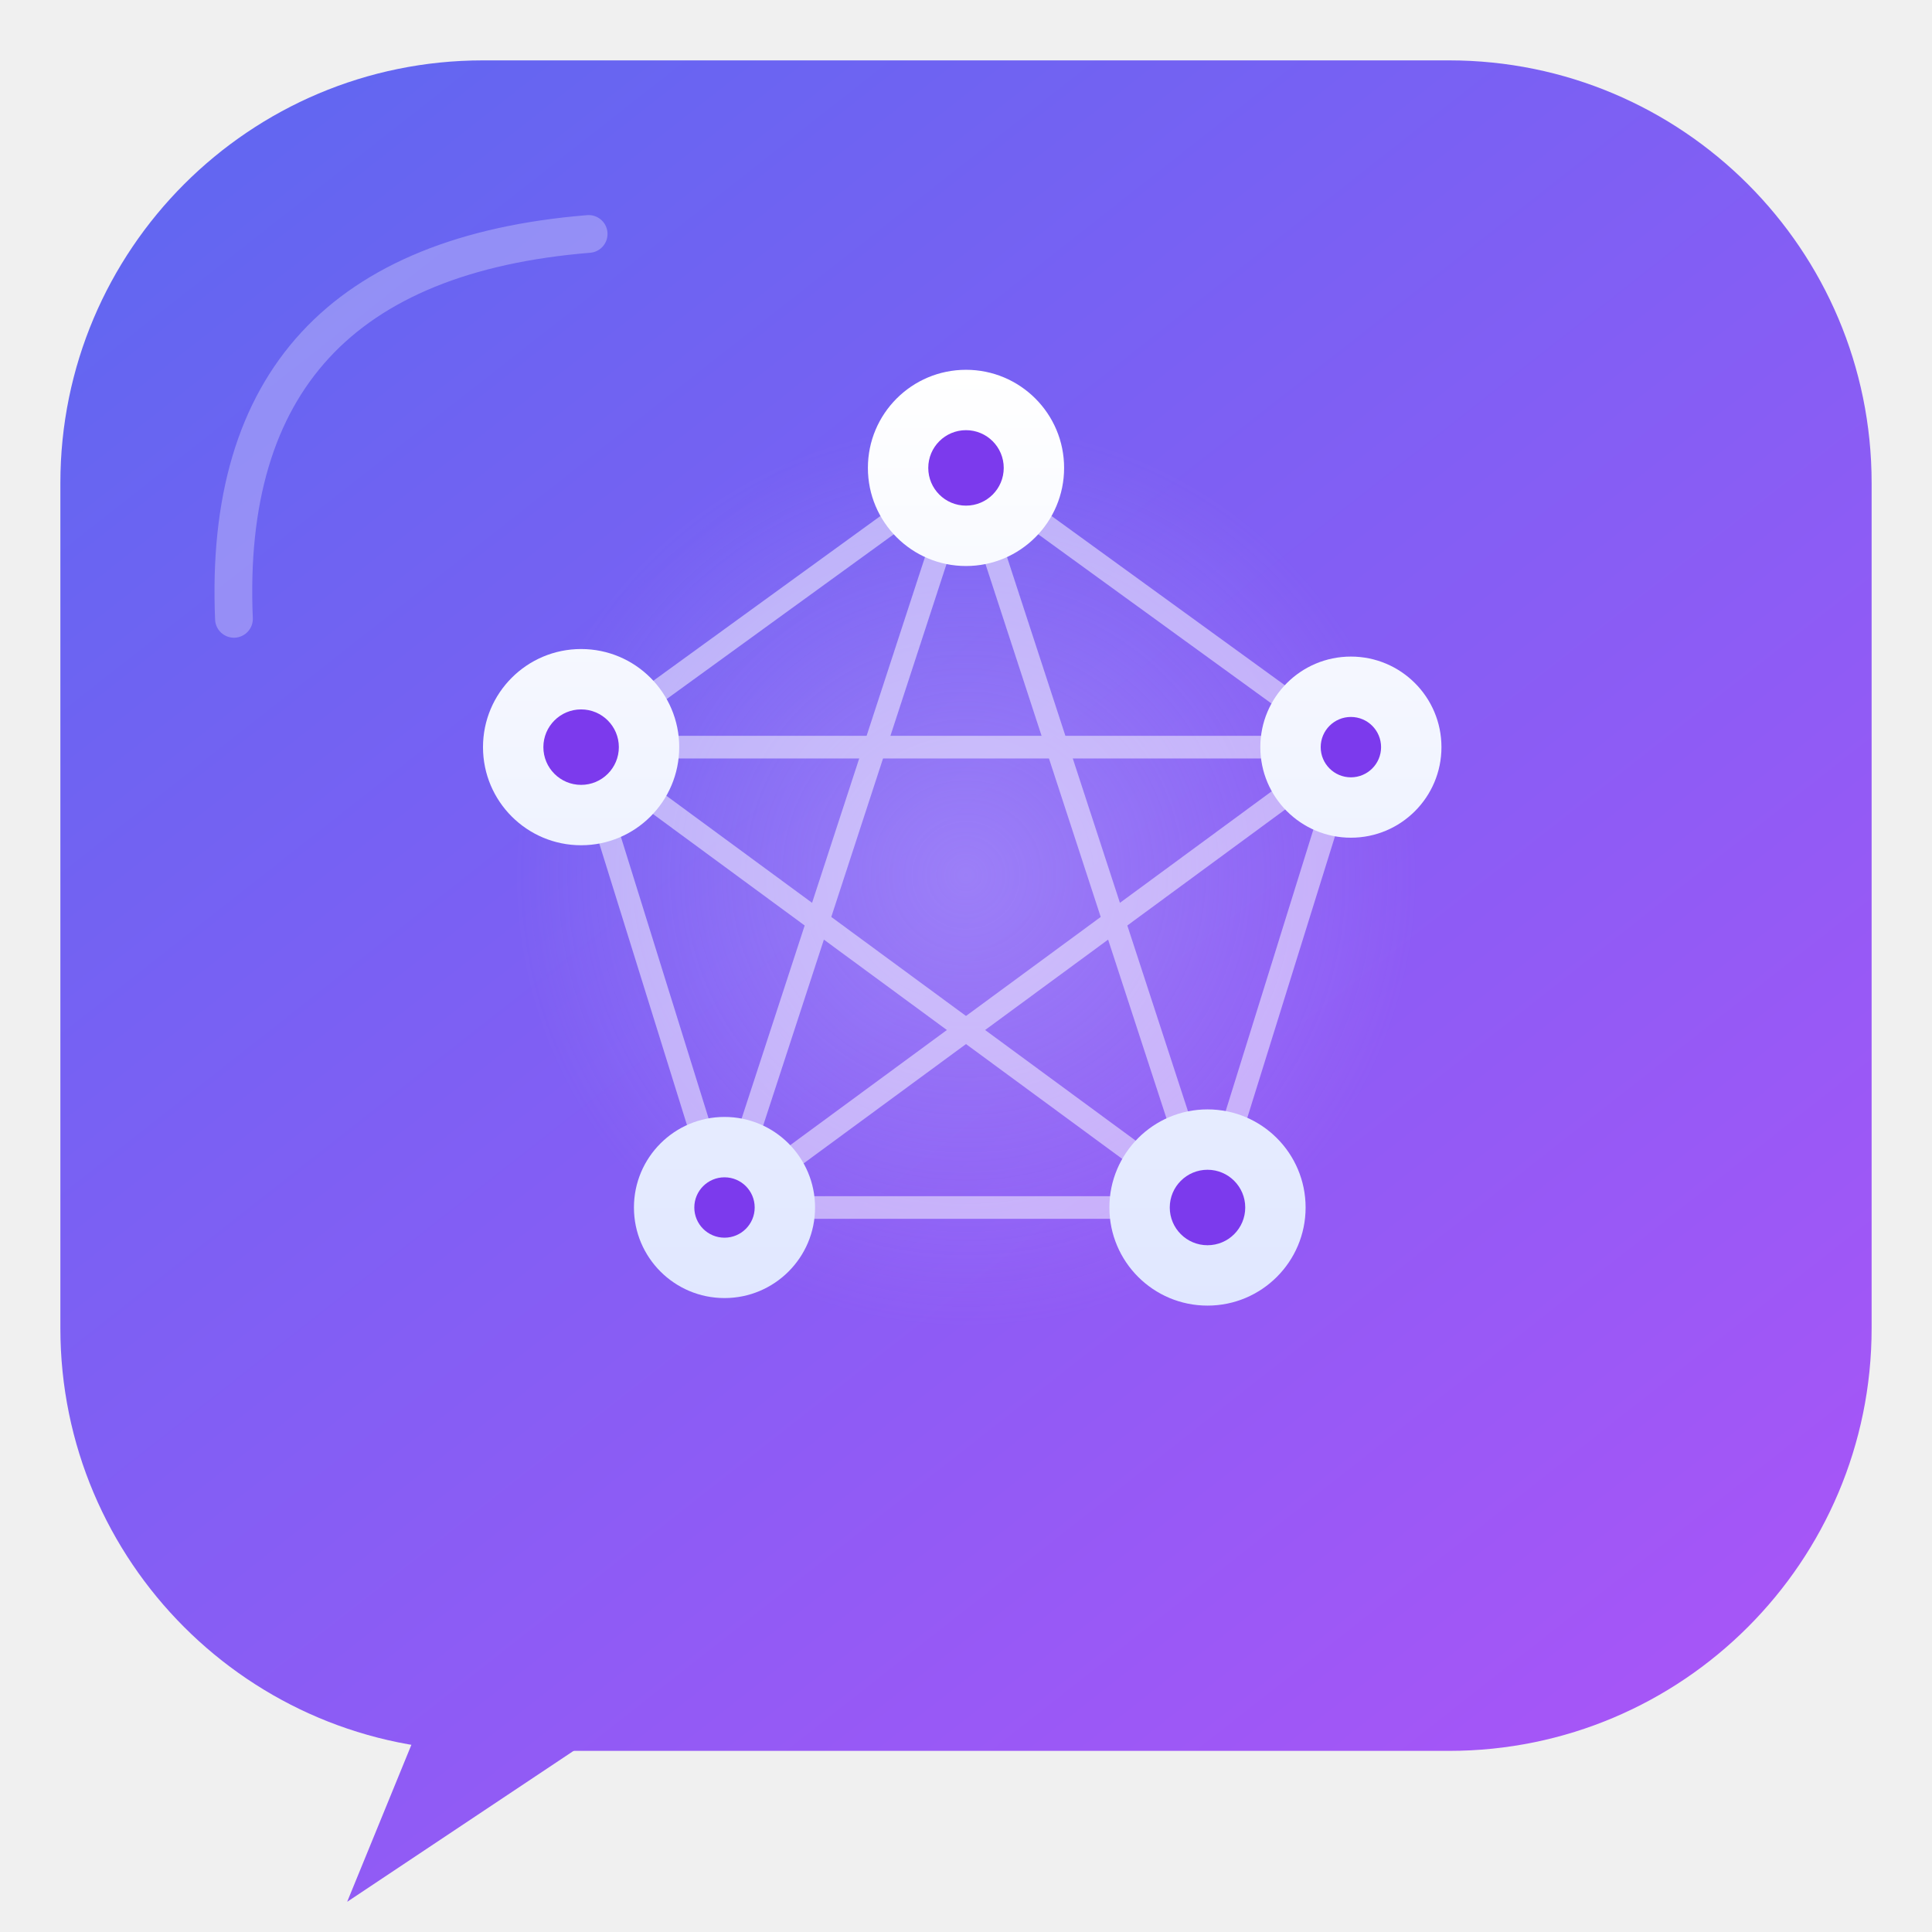
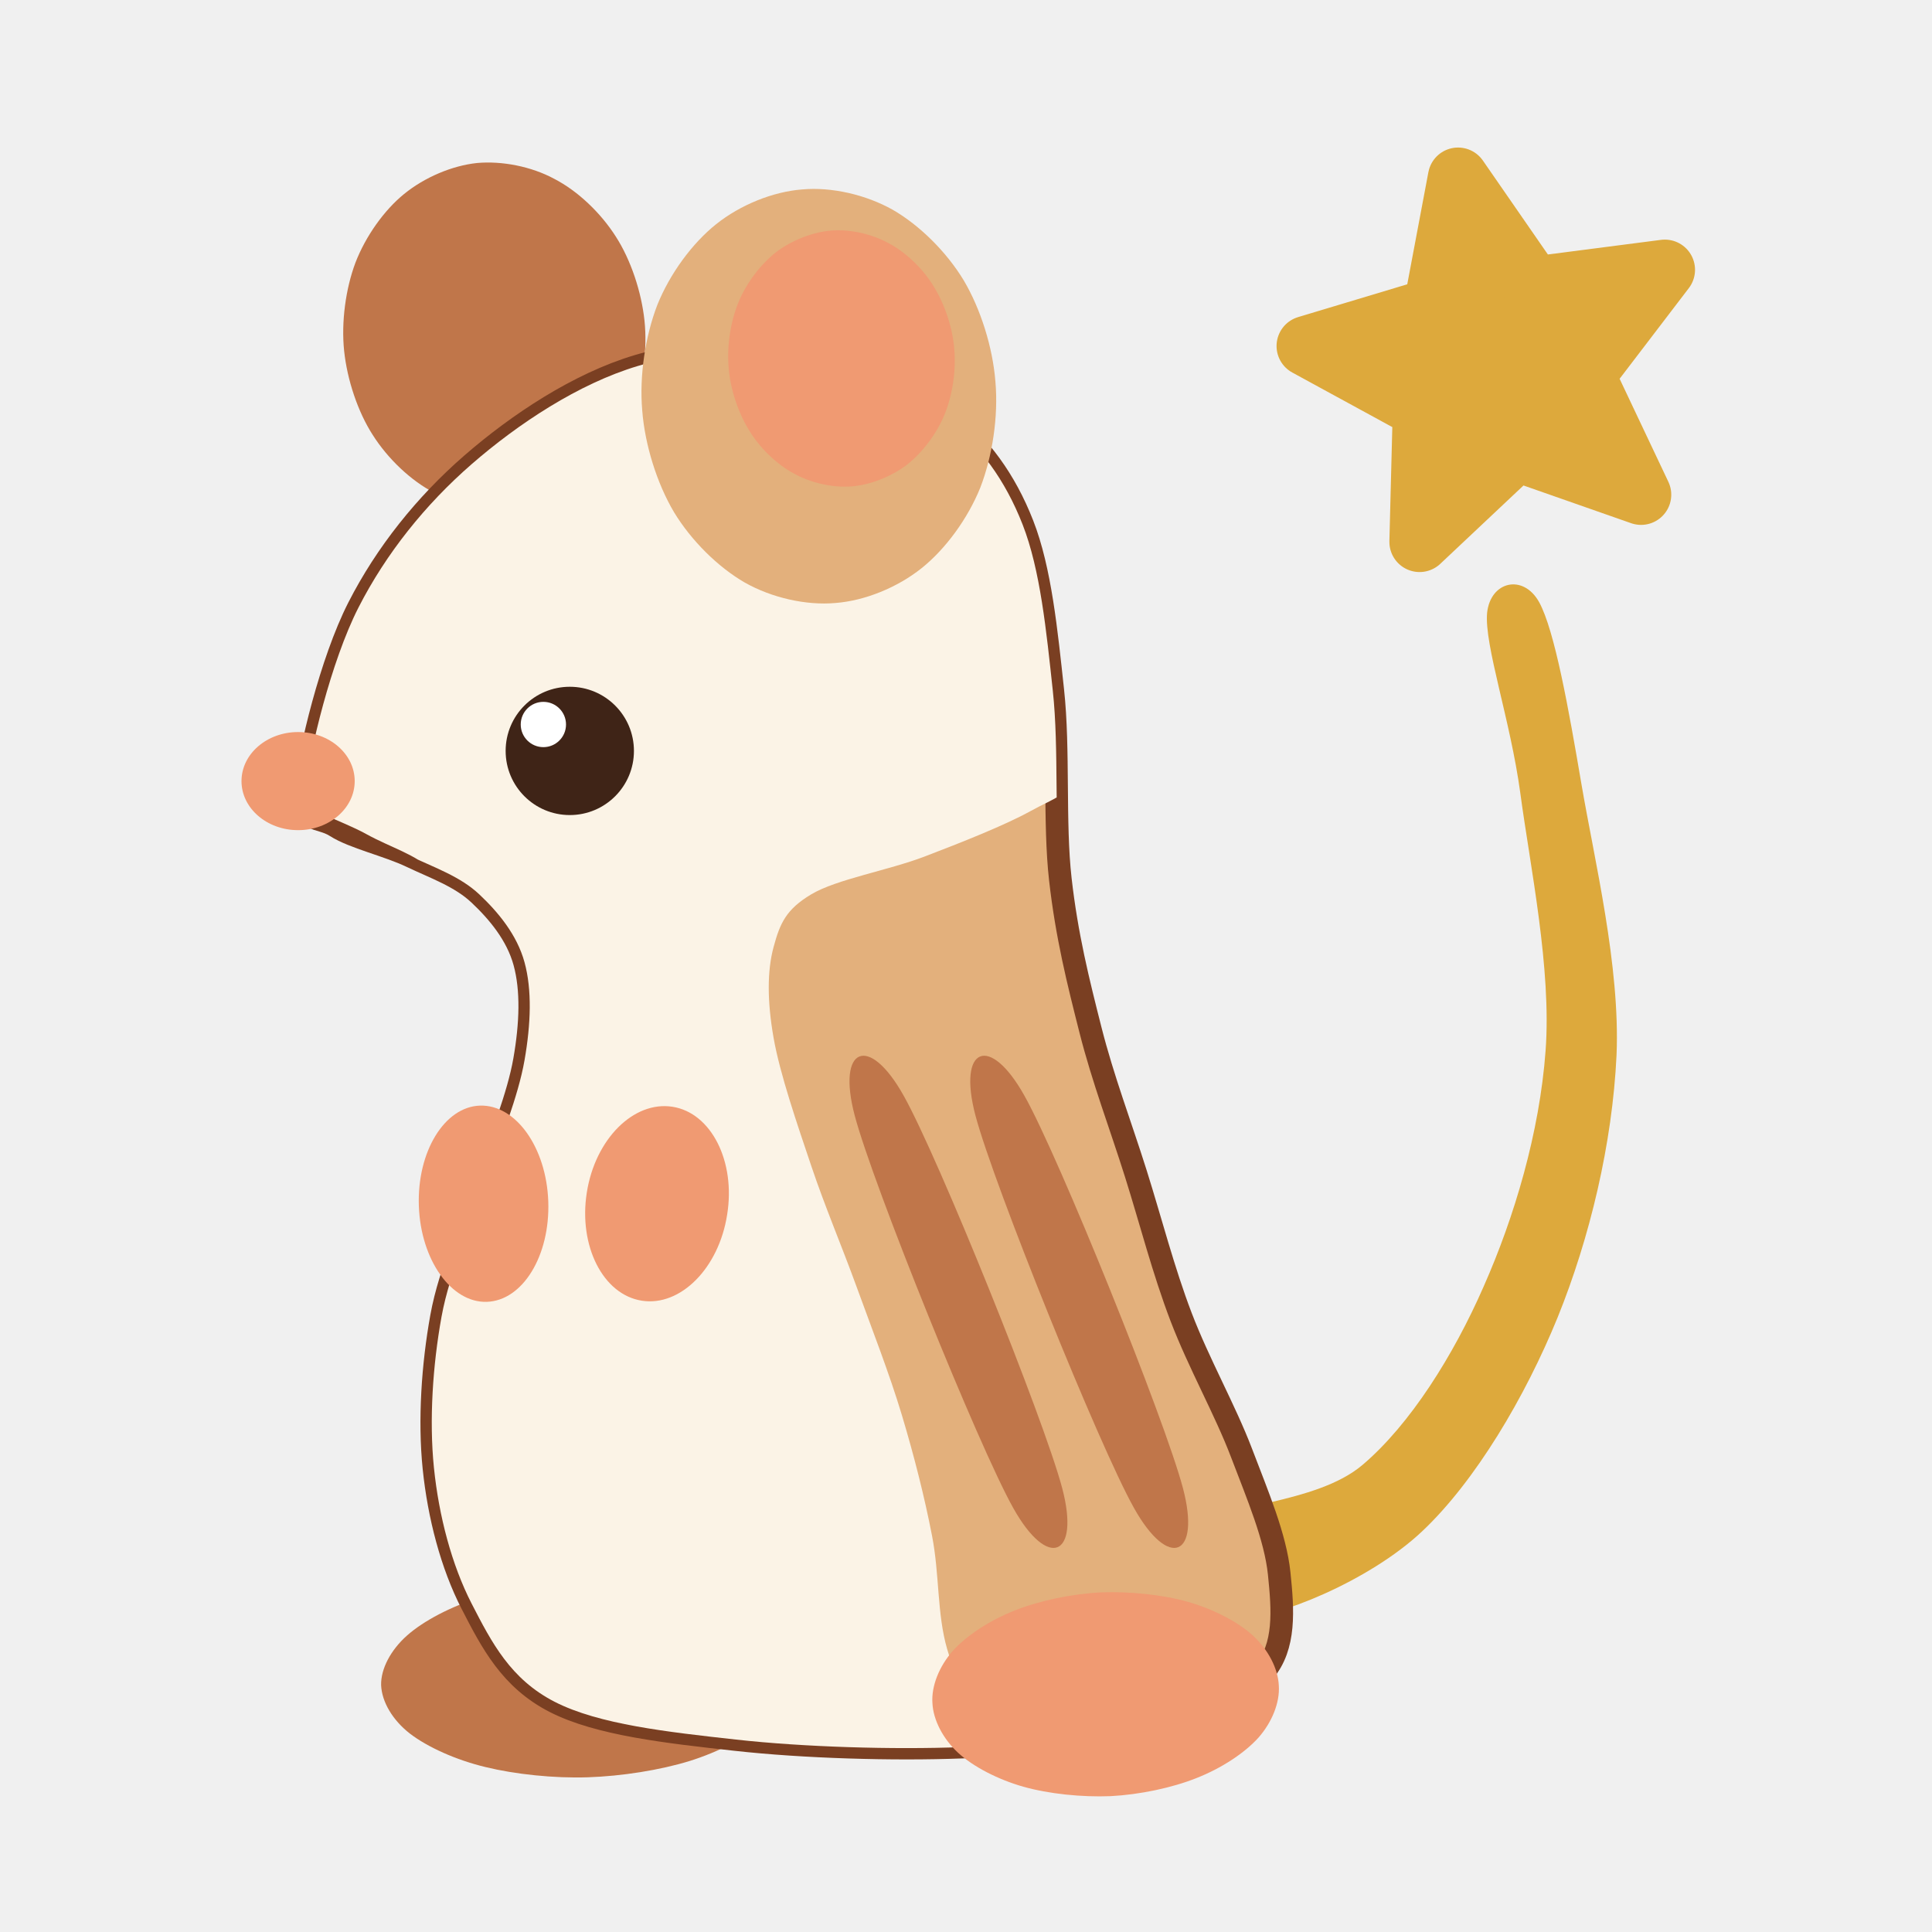
- <svg xmlns="http://www.w3.org/2000/svg" viewBox="0 0 256 256" fill="none">
+ <svg xmlns="http://www.w3.org/2000/svg" viewBox="0 0 512 512">
  <defs>
-     <linearGradient id="bg" x1="40" y1="16" x2="216" y2="240" gradientUnits="userSpaceOnUse">
-       <stop offset="0%" stop-color="#6366f1" />
-       <stop offset="100%" stop-color="#a855f7" />
-     </linearGradient>
-     <linearGradient id="nodeGrad" x1="128" y1="49" x2="128" y2="173" gradientUnits="userSpaceOnUse">
-       <stop offset="0%" stop-color="#ffffff" />
-       <stop offset="100%" stop-color="#e0e7ff" />
-     </linearGradient>
-     <radialGradient id="halo" cx="0.5" cy="0.5" r="0.5">
-       <stop offset="0%" stop-color="#c4b5fd" stop-opacity="0.38" />
-       <stop offset="100%" stop-color="#c4b5fd" stop-opacity="0" />
-     </radialGradient>
+     <clipPath id="bc">
+       <path d="M 98 216 C 99 206.3 104.7 182.3 112 168 C 119.3 153.7 129.7 140.7 142 130 C 154.3 119.3 170.3 108.7 186 104 C 201.7 99.3 222.3 99.7 236 102 C 249.7 104.3 259.3 110.7 268 118 C 276.7 125.3 283.3 134 288 146 C 292.7 158 294.3 174.3 296 190 C 297.7 205.7 296.3 225 298 240 C 299.7 255 302.7 267 306 280 C 309.3 293 314 305.3 318 318 C 322 330.7 325.3 343.7 330 356 C 334.7 368.3 341.7 380.7 346 392 C 350.3 403.3 355 414.3 356 424 C 357 433.7 357.7 443.3 352 450 C 346.3 456.7 335.3 460.7 322 464 C 308.7 467.3 290.3 469.3 272 470 C 253.7 470.7 230 470 212 468 C 194 466 175.7 464 164 458 C 152.3 452 147.3 442.3 142 432 C 136.7 421.7 133.3 408.7 132 396 C 130.7 383.3 131.7 368.7 134 356 C 136.3 343.3 142.3 331.3 146 320 C 149.7 308.7 154.3 297.7 156 288 C 157.7 278.3 158 269.3 156 262 C 154 254.7 149 248.7 144 244 C 139 239.3 132.3 237 126 234 C 119.7 231 110.7 229 106 226 C 101.3 223 97 225.7 98 216 Z" />
+     </clipPath>
  </defs>
-   <rect x="8" y="8" width="240" height="224" rx="56" fill="url(#bg)" />
-   <path d="M64 208 L112 208 L46 252 Z" fill="url(#bg)" />
-   <path d="M31 82 Q29 35 78 31" stroke="#ffffff" stroke-width="5" stroke-linecap="round" opacity="0.28" />
-   <circle cx="128" cy="116" r="60" fill="url(#halo)" />
-   <g stroke="#ffffff" stroke-width="3" stroke-linecap="round" opacity="0.5">
-     <line x1="128" y1="62" x2="179" y2="99" />
-     <line x1="179" y1="99" x2="160" y2="160" />
-     <line x1="160" y1="160" x2="96" y2="160" />
-     <line x1="96" y1="160" x2="77" y2="99" />
-     <line x1="77" y1="99" x2="128" y2="62" />
-     <line x1="128" y1="62" x2="160" y2="160" />
-     <line x1="128" y1="62" x2="96" y2="160" />
-     <line x1="179" y1="99" x2="96" y2="160" />
-     <line x1="179" y1="99" x2="77" y2="99" />
-     <line x1="160" y1="160" x2="77" y2="99" />
+   <g transform="translate(-17 -7)">
+     <path d="M 345.2 435.9 C 355 436 379.8 426.1 393.9 412.8 C 408 399.5 421.2 377.2 429.8 356.1 C 438.3 335.1 444.3 310.1 445.4 286.6 C 446.4 263 439.5 234.8 436.1 214.8 C 432.7 194.8 429 174.1 424.9 166.6 C 420.7 159 412 161 411.1 169.4 C 410.3 177.9 417.3 197.9 419.9 217.2 C 422.5 236.6 428.2 263.7 426.6 285.4 C 425 307.2 418.3 329.6 410.2 347.9 C 402.2 366.2 390.7 384.5 378.1 395.2 C 365.5 405.9 340.3 405.3 334.8 412.1 C 329.3 418.9 335.3 435.8 345.2 435.9 Z" fill="#DDA93C" />
+     <path d="M 403.4 54.1 L 423.4 83 L 458.2 78.5 L 436.9 106.4 L 451.9 138.1 L 418.8 126.5 L 393.2 150.6 L 394.1 115.5 L 363.3 98.7 L 396.9 88.6 Z" fill="#DDA93C" stroke="#DDA93C" stroke-width="16" stroke-linejoin="round" />
+     <path d="M 187.8 92 C 188.6 99.6 187.4 108.5 184.8 115.4 C 182.1 122.4 177.2 129.3 171.9 133.6 C 166.5 138 159.2 141.1 152.6 141.8 C 146 142.4 138.2 140.9 132.1 137.6 C 125.9 134.4 119.8 128.6 115.8 122.3 C 111.8 116.1 109 107.6 108.2 100 C 107.4 92.4 108.6 83.5 111.2 76.6 C 113.9 69.6 118.8 62.7 124.1 58.4 C 129.5 54 136.8 50.9 143.4 50.2 C 150 49.6 157.8 51.1 163.9 54.4 C 170.1 57.6 176.2 63.4 180.2 69.7 C 184.2 75.9 187 84.4 187.8 92 Z" fill="#C0764A" />
+     <path d="M 226 450.4 C 226.1 454.7 223.5 459.7 219.1 463.6 C 214.7 467.5 207.4 471.3 199.7 473.7 C 191.9 476.1 181.8 477.7 172.8 478 C 163.8 478.3 153.5 477.2 145.7 475.3 C 137.8 473.4 130.3 470 125.6 466.4 C 121 462.8 118.2 458 118 453.6 C 117.9 449.3 120.5 444.3 124.9 440.4 C 129.3 436.5 136.6 432.7 144.3 430.3 C 152.1 427.9 162.2 426.3 171.2 426 C 180.2 425.7 190.5 426.8 198.3 428.7 C 206.2 430.6 213.7 434 218.4 437.6 C 223 441.2 225.8 446 226 450.4 Z" fill="#C0764A" />
+     <path d="M 98 216 C 99 206.3 104.7 182.3 112 168 C 119.3 153.7 129.7 140.7 142 130 C 154.3 119.3 170.3 108.7 186 104 C 201.7 99.3 222.3 99.7 236 102 C 249.7 104.3 259.3 110.7 268 118 C 276.7 125.3 283.3 134 288 146 C 292.7 158 294.3 174.3 296 190 C 297.7 205.7 296.3 225 298 240 C 299.7 255 302.7 267 306 280 C 309.3 293 314 305.3 318 318 C 322 330.7 325.3 343.7 330 356 C 334.7 368.3 341.7 380.7 346 392 C 350.3 403.3 355 414.3 356 424 C 357 433.7 357.7 443.3 352 450 C 346.3 456.7 335.3 460.7 322 464 C 308.7 467.3 290.3 469.3 272 470 C 253.7 470.7 230 470 212 468 C 194 466 175.7 464 164 458 C 152.3 452 147.3 442.3 142 432 C 136.7 421.7 133.3 408.7 132 396 C 130.7 383.3 131.7 368.7 134 356 C 136.3 343.3 142.3 331.3 146 320 C 149.7 308.7 154.3 297.7 156 288 C 157.7 278.3 158 269.3 156 262 C 154 254.7 149 248.7 144 244 C 139 239.3 132.3 237 126 234 C 119.7 231 110.7 229 106 226 C 101.3 223 97 225.7 98 216 Z" fill="#E3B07C" stroke="#7A3F22" stroke-width="6" stroke-linejoin="round" />
+     <g clip-path="url(#bc)">
+       <path d="M 86 196 C 85.7 185 84 164 90 150 C 96 136 106 122.7 122 112 C 138 101.3 166.3 90.3 186 86 C 205.7 81.7 225.3 82.7 240 86 C 254.7 89.3 264.7 96.3 274 106 C 283.3 115.7 291.3 130.7 296 144 C 300.7 157.3 301 174.7 302 186 C 303 197.3 304 206 302 212 C 300 218 296.7 218.3 290 222 C 283.3 225.7 271.7 230.3 262 234 C 252.3 237.7 238.7 240 232 244 C 225.3 248 223.7 251.7 222 258 C 220.3 264.3 220.3 272.3 222 282 C 223.7 291.7 228.3 305 232 316 C 235.7 327 240 337 244 348 C 248 359 252.7 371 256 382 C 259.3 393 262 403.7 264 414 C 266 424.3 265.3 434.7 268 444 C 270.7 453.3 274.7 463 280 470 C 285.3 477 308.3 481.7 300 486 C 291.7 490.3 255 496 230 496 C 205 496 170 491.7 150 486 C 130 480.3 118.3 471.7 110 462 C 101.7 452.3 99.7 440.3 100 428 C 100.3 415.7 108.3 401 112 388 C 115.7 375 118.3 362 122 350 C 125.7 338 130.3 326.7 134 316 C 137.7 305.3 142.3 296 144 286 C 145.7 276 146 264 144 256 C 142 248 137 242.7 132 238 C 127 233.3 120.7 231.7 114 228 C 107.3 224.3 96.7 221.3 92 216 C 87.3 210.7 86.3 207 86 196 Z" fill="#FBF3E6" />
+       <path d="M 243.5 302.6 C 248.3 320.8 276.3 390.2 285.5 406.6 C 294.7 423.1 303.3 419.6 298.5 401.4 C 293.7 383.2 265.7 313.8 256.5 297.4 C 247.3 280.9 238.7 284.4 243.5 302.6 Z" fill="#C0764A" />
+       <path d="M 275.5 302.6 C 280.3 320.8 308.3 390.2 317.5 406.6 C 326.7 423.1 335.3 419.6 330.5 401.4 C 325.7 383.2 297.7 313.8 288.5 297.4 C 279.3 280.9 270.7 284.4 275.5 302.6 Z" fill="#C0764A" />
+     </g>
+     <path d="M 128 326.6 C 127.5 312.2 134.8 300.3 144.2 300 C 153.7 299.7 161.8 311.1 162.3 325.4 C 162.8 339.8 155.5 351.7 146 352 C 136.6 352.3 128.5 340.9 128 326.6 Z" fill="#F09A72" />
+     <path d="M 172.5 323.1 C 174.7 308.9 184.9 298.7 195.2 300.3 C 205.5 301.9 212 314.8 209.7 328.9 C 207.5 343.1 197.3 353.3 187.1 351.7 C 176.8 350.1 170.3 337.2 172.5 323.1 Z" fill="#F09A72" />
+     <path d="M 280.8 108.2 C 281.6 117.4 280 127.9 276.8 136.2 C 273.5 144.4 267.6 152.5 261.2 157.6 C 254.8 162.7 246.2 166.2 238.4 166.8 C 230.6 167.5 221.5 165.4 214.4 161.4 C 207.3 157.3 200.2 150.3 195.6 142.7 C 191.1 135.1 187.9 124.9 187.2 115.8 C 186.4 106.6 188 96.1 191.2 87.8 C 194.5 79.6 200.4 71.5 206.8 66.4 C 213.2 61.3 221.8 57.8 229.6 57.2 C 237.4 56.5 246.5 58.6 253.6 62.6 C 260.7 66.7 267.8 73.7 272.4 81.3 C 276.9 88.9 280.1 99.1 280.8 108.2 Z" fill="#E3B07C" />
+     <path d="M 269.9 99.6 C 270.4 105.3 269.4 111.8 267.3 116.9 C 265.2 122 261.4 127 257.3 130.2 C 253.2 133.3 247.7 135.5 242.7 135.9 C 237.7 136.3 231.9 135 227.4 132.5 C 222.9 130.1 218.3 125.7 215.5 121 C 212.6 116.3 210.5 110 210.1 104.4 C 209.6 98.7 210.6 92.2 212.7 87.1 C 214.8 82 218.6 77 222.7 73.8 C 226.8 70.7 232.3 68.5 237.3 68.1 C 242.3 67.7 248.1 69 252.6 71.5 C 257.1 73.9 261.7 78.3 264.5 83 C 267.4 87.7 269.5 94 269.9 99.6 Z" fill="#F09A72" />
+     <path d="M 355.9 453.7 C 356.2 458.2 354.1 463.4 350.5 467.5 C 346.8 471.6 340.7 475.6 334.1 478.2 C 327.6 480.8 319 482.6 311.3 483 C 303.7 483.3 294.9 482.4 288.2 480.5 C 281.5 478.6 274.9 475.2 270.9 471.5 C 266.9 467.8 264.3 462.8 264.1 458.3 C 263.8 453.8 265.9 448.6 269.5 444.5 C 273.2 440.4 279.3 436.4 285.9 433.8 C 292.4 431.2 301 429.4 308.7 429 C 316.3 428.7 325.1 429.6 331.8 431.5 C 338.5 433.4 345.1 436.8 349.1 440.5 C 353.1 444.2 355.7 449.2 355.9 453.7 Z" fill="#F09A72" />
+     <ellipse cx="96" cy="214" rx="15" ry="13" fill="#F09A72" />
+     <circle cx="168" cy="206" r="17" fill="#3F2417" />
+     <circle cx="161" cy="199" r="6" fill="#FFFFFF" />
  </g>
-   <circle cx="128" cy="62" r="13" fill="url(#nodeGrad)" />
-   <circle cx="179" cy="99" r="12" fill="url(#nodeGrad)" />
-   <circle cx="160" cy="160" r="13" fill="url(#nodeGrad)" />
-   <circle cx="96" cy="160" r="12" fill="url(#nodeGrad)" />
-   <circle cx="77" cy="99" r="13" fill="url(#nodeGrad)" />
-   <circle cx="128" cy="62" r="5" fill="#7c3aed" />
-   <circle cx="179" cy="99" r="4" fill="#7c3aed" />
-   <circle cx="160" cy="160" r="5" fill="#7c3aed" />
-   <circle cx="96" cy="160" r="4" fill="#7c3aed" />
-   <circle cx="77" cy="99" r="5" fill="#7c3aed" />
</svg>
